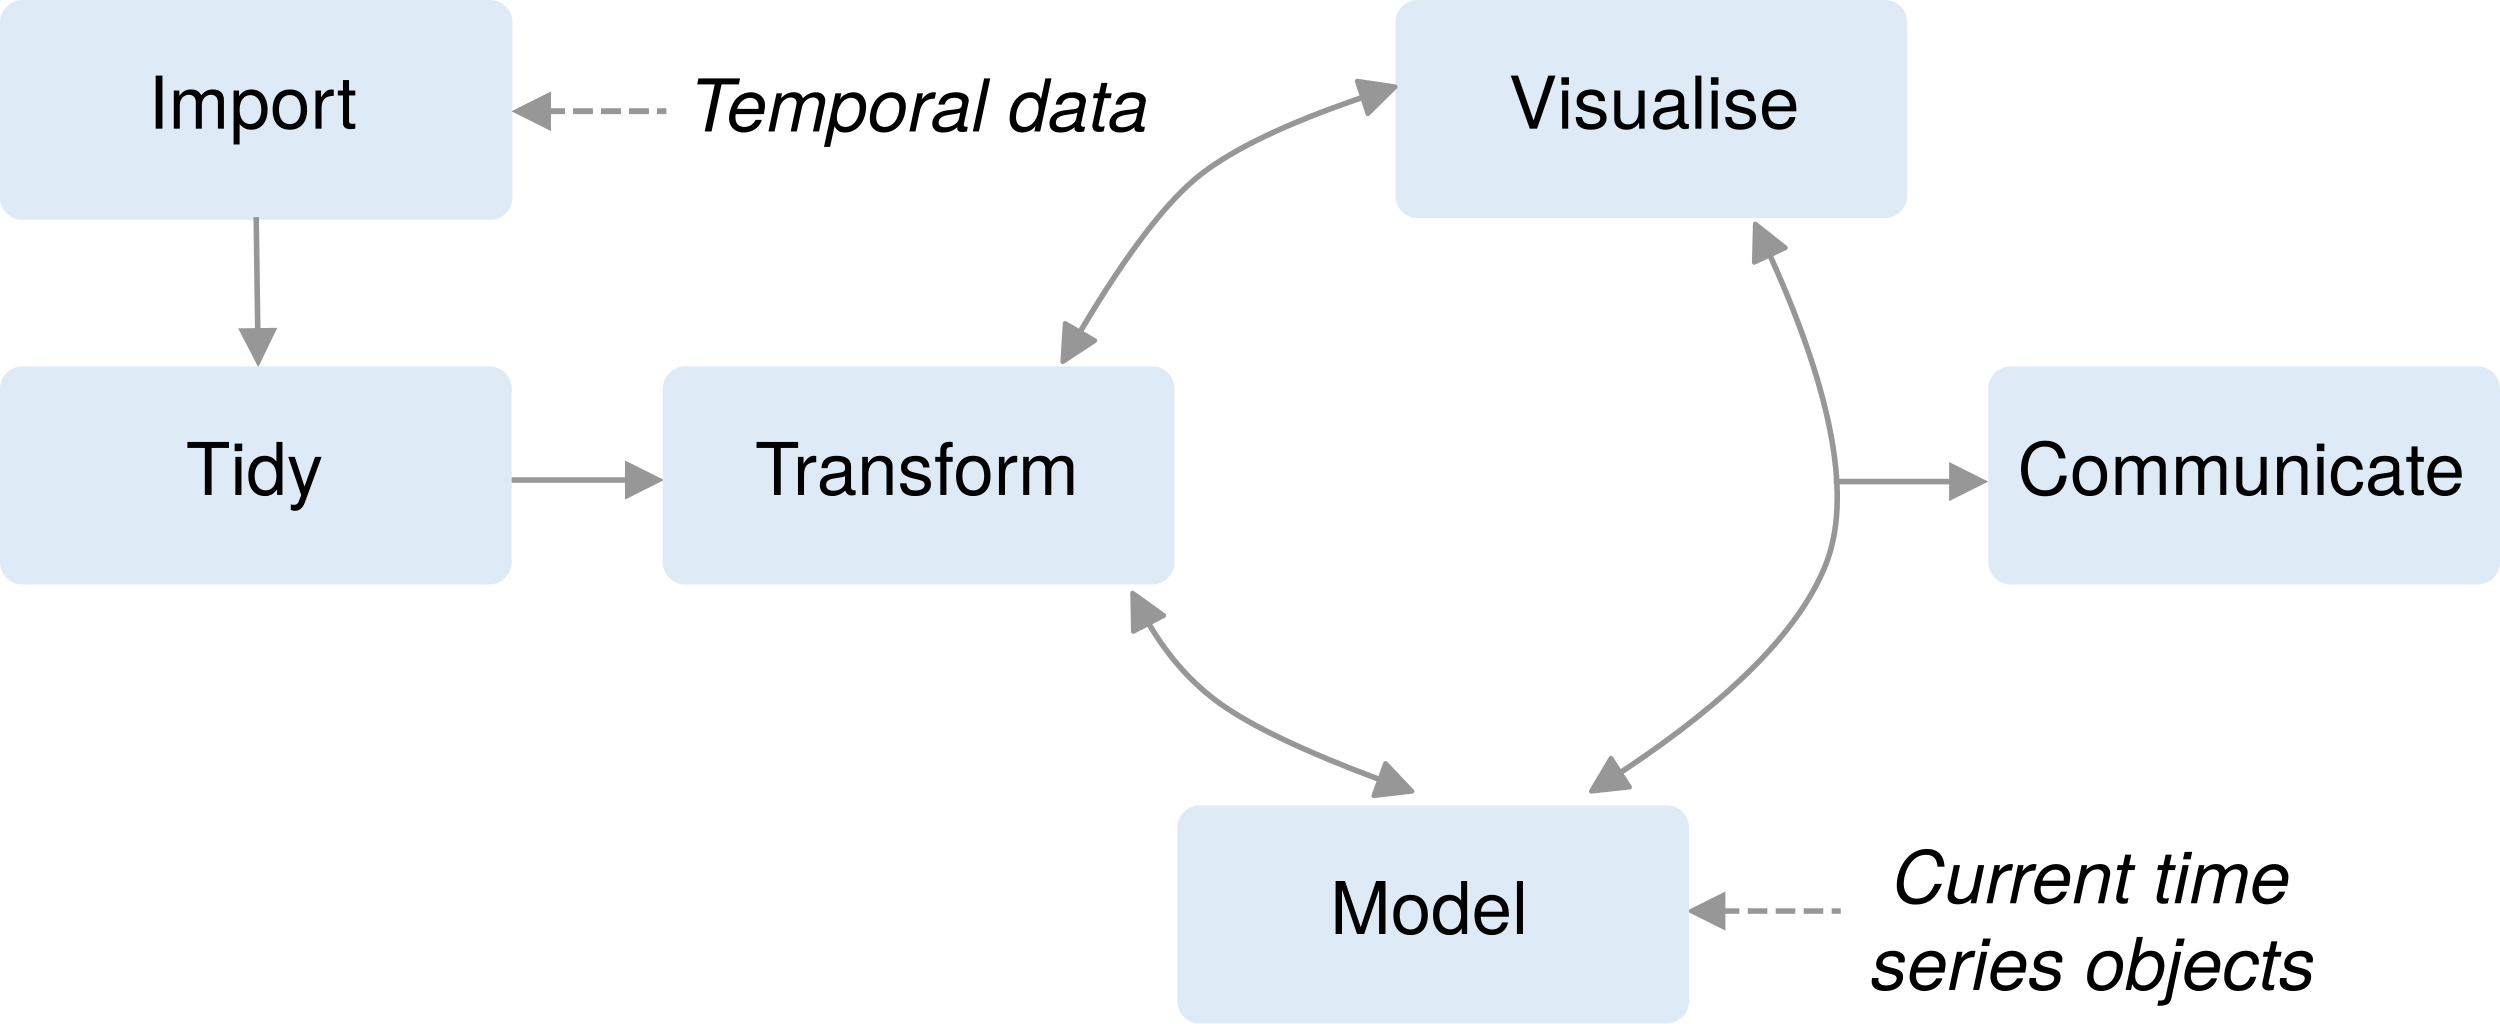
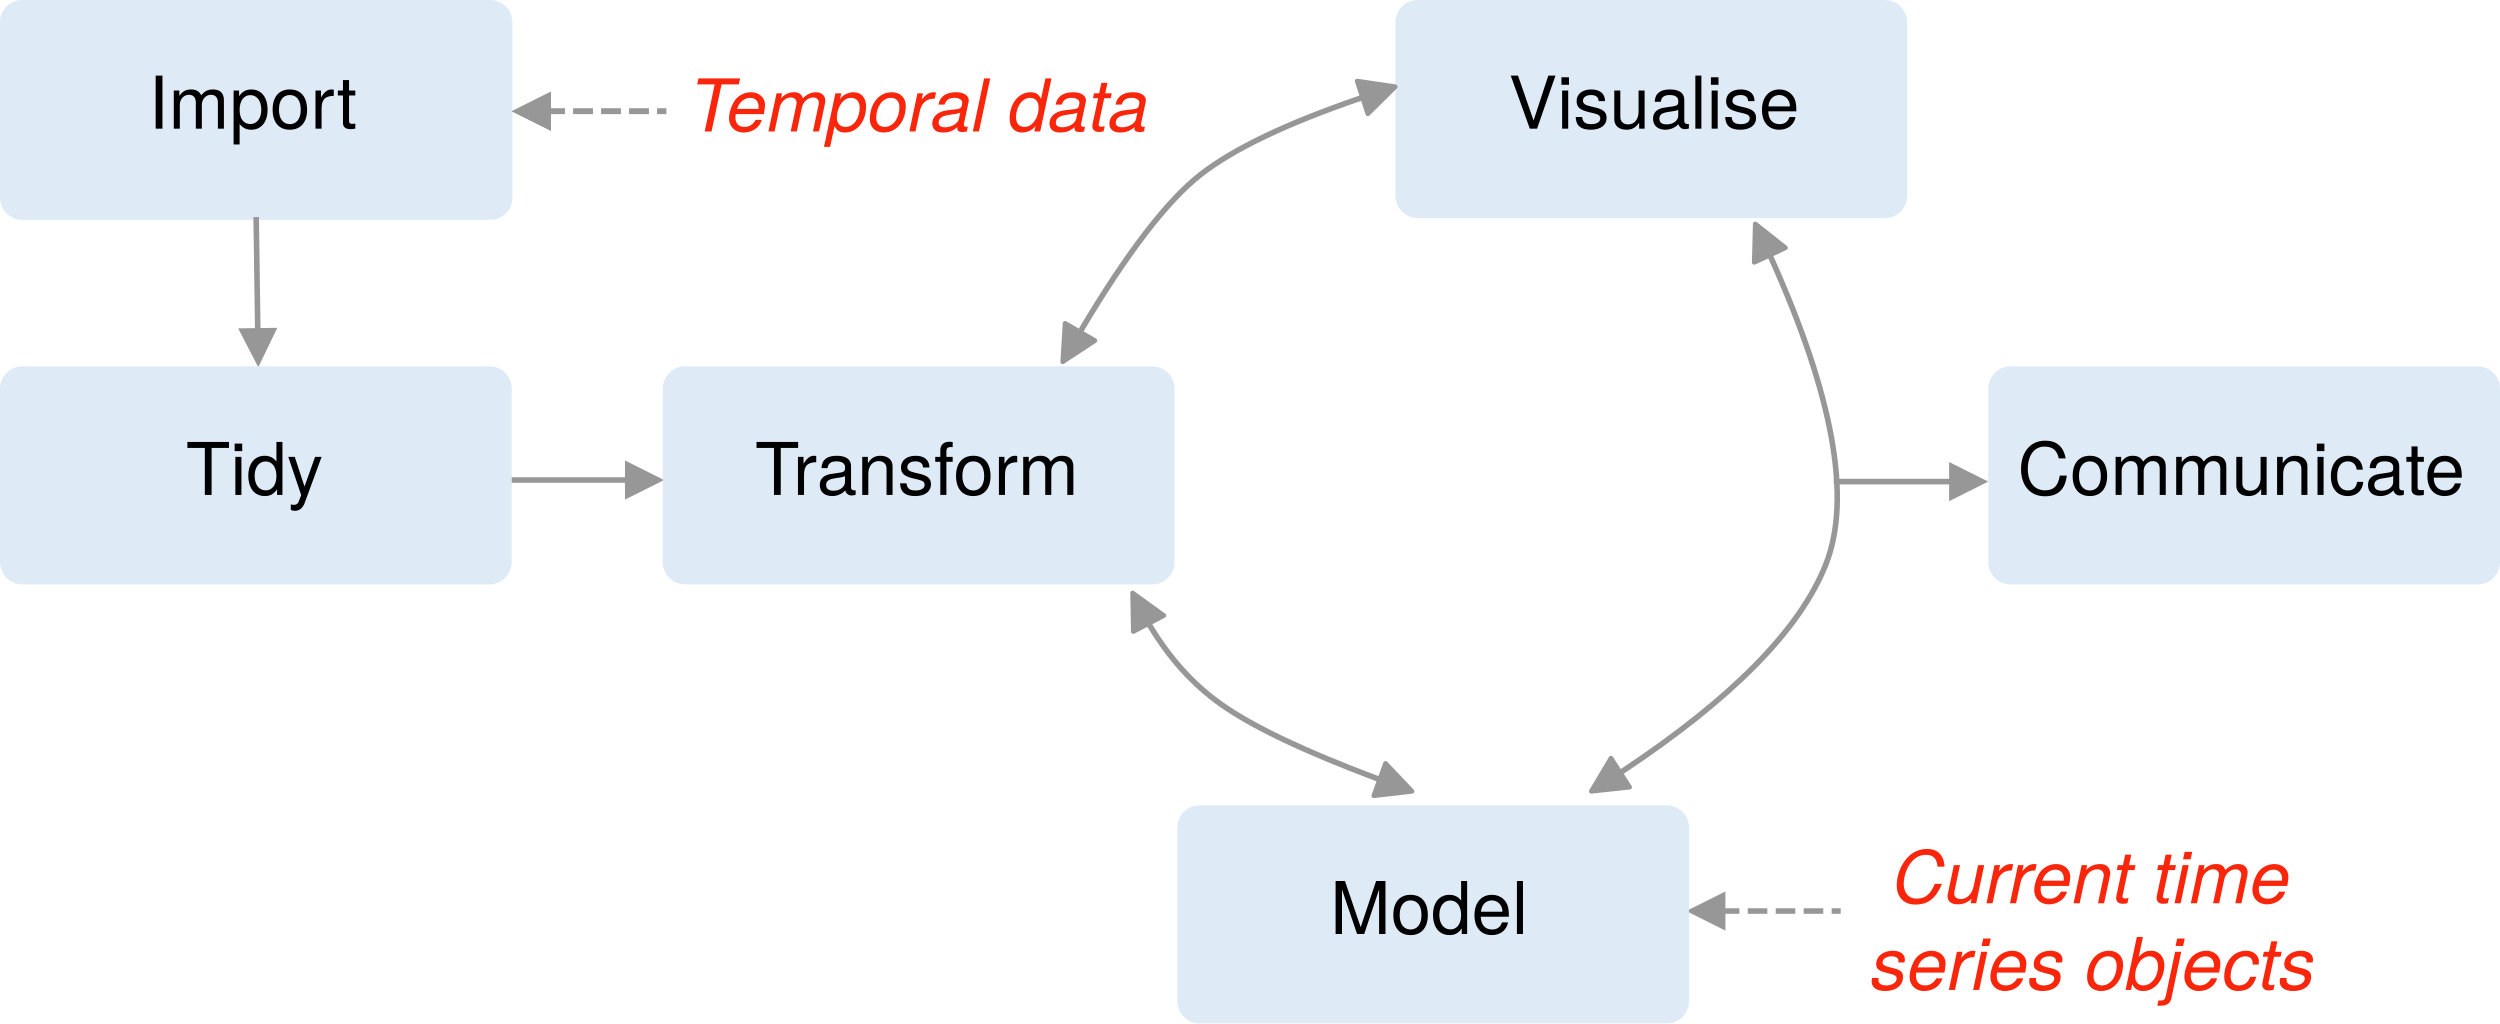
<svg xmlns="http://www.w3.org/2000/svg" width="894px" height="366px" viewBox="0 0 894 366" version="1.1">
  <g id="Page-1" stroke="none" stroke-width="1" fill="none" fill-rule="evenodd">
    <g id="r4ds">
      <g id="chart-copy">
        <rect id="Rectangle" fill="#DEEBF7" x="0" y="0" width="183.247" height="78.636" rx="8" />
        <text id="Import" font-family="HelveticaNeue, Helvetica Neue" font-size="26" font-weight="normal" fill="#000000">
          <tspan x="53.079" y="46">Import</tspan>
        </text>
-         <text id="Temporal-data" font-family="HelveticaNeue-Italic, Helvetica Neue" font-size="26" font-style="italic" font-weight="normal" fill="#000000">
+         <text id="Temporal-data" font-family="HelveticaNeue-Italic, Helvetica Neue" font-size="26" font-style="italic" font-weight="normal" fill="#F9260B">
          <tspan x="246.509" y="47">Temporal data</tspan>
        </text>
-         <text id="Current-time-series" font-family="HelveticaNeue-Italic, Helvetica Neue" font-size="26" font-style="italic" font-weight="normal" fill="#000000">
+         <text id="Current-time-series" font-family="HelveticaNeue-Italic, Helvetica Neue" font-size="26" font-style="italic" font-weight="normal" fill="#F9260B">
          <tspan x="676.636" y="323">Current time </tspan>
          <tspan x="668.966" y="354">series objects</tspan>
        </text>
        <path id="Line" d="M91.162,117.338 L90.624,78.65 L90.61,77.65 L92.61,77.623 L92.624,78.622 L93.162,117.31 L99.161,117.227 L92.357,131.323 L85.163,117.421 L91.162,117.338 Z" fill="#979797" fill-rule="nonzero" />
        <path id="Line" d="M223.489,172.66 L183.247,172.66 L182.247,172.66 L182.247,170.66 L183.247,170.66 L223.489,170.66 L223.489,164.66 L237.489,171.66 L223.489,178.66 L223.489,172.66 Z" fill="#979797" fill-rule="nonzero" />
        <path id="Line" d="M197,38.786 L201,38.786 L202,38.786 L202,40.786 L201,40.786 L197,40.786 L197,46.786 L183,39.786 L197,32.786 L197,38.786 Z M206,40.786 L205,40.786 L205,38.786 L206,38.786 L211,38.786 L212,38.786 L212,40.786 L211,40.786 L206,40.786 Z M216,40.786 L215,40.786 L215,38.786 L216,38.786 L221,38.786 L222,38.786 L222,40.786 L221,40.786 L216,40.786 Z M226,40.786 L225,40.786 L225,38.786 L226,38.786 L231,38.786 L232,38.786 L232,40.786 L231,40.786 L226,40.786 Z M236,40.786 L235,40.786 L235,38.786 L236,38.786 L237.241,38.786 L238.241,38.786 L238.241,40.786 L237.241,40.786 L236,40.786 Z" fill="#979797" fill-rule="nonzero" />
        <path id="Line" d="M197,38.786 L201,38.786 L202,38.786 L202,40.786 L201,40.786 L197,40.786 L197,46.786 L183,39.786 L197,32.786 L197,38.786 Z M206,40.786 L205,40.786 L205,38.786 L206,38.786 L211,38.786 L212,38.786 L212,40.786 L211,40.786 L206,40.786 Z M216,40.786 L215,40.786 L215,38.786 L216,38.786 L221,38.786 L222,38.786 L222,40.786 L221,40.786 L216,40.786 Z M226,40.786 L225,40.786 L225,38.786 L226,38.786 L231,38.786 L232,38.786 L232,40.786 L231,40.786 L226,40.786 Z M236,40.786 L235,40.786 L235,38.786 L236,38.786 L237.241,38.786 L238.241,38.786 L238.241,40.786 L237.241,40.786 L236,40.786 Z" fill="#979797" fill-rule="nonzero" />
        <path id="Line" d="M617,324.786 L621,324.786 L622,324.786 L622,326.786 L621,326.786 L617,326.786 L617,332.786 L603,325.786 L617,318.786 L617,324.786 Z M626,326.786 L625,326.786 L625,324.786 L626,324.786 L631,324.786 L632,324.786 L632,326.786 L631,326.786 L626,326.786 Z M636,326.786 L635,326.786 L635,324.786 L636,324.786 L641,324.786 L642,324.786 L642,326.786 L641,326.786 L636,326.786 Z M646,326.786 L645,326.786 L645,324.786 L646,324.786 L651,324.786 L652,324.786 L652,326.786 L651,326.786 L646,326.786 Z M656,326.786 L655,326.786 L655,324.786 L656,324.786 L657.241,324.786 L658.241,324.786 L658.241,326.786 L657.241,326.786 L656,326.786 Z" fill="#979797" fill-rule="nonzero" />
        <path id="Line" d="M697,173.214 L656.759,173.214 L655.759,173.214 L655.759,171.214 L656.759,171.214 L697,171.214 L697,165.214 L711,172.214 L697,179.214 L697,173.214 Z" fill="#979797" fill-rule="nonzero" />
      </g>
      <g id="chart-copy" transform="translate(0, 131)">
        <rect id="Rectangle" fill="#DEEBF7" x="0" y="0" width="183" height="78" rx="8" />
        <text id="Tidy" font-family="HelveticaNeue, Helvetica Neue" font-size="26" font-weight="normal" fill="#000000">
          <tspan x="66.466" y="46">Tidy</tspan>
        </text>
      </g>
      <g id="chart-copy" transform="translate(237, 131)">
        <rect id="Rectangle" fill="#DEEBF7" x="0" y="0" width="183" height="78" rx="8" />
        <text id="Transform" font-family="HelveticaNeue, Helvetica Neue" font-size="26" font-weight="normal" fill="#000000">
          <tspan x="32.991" y="46">Transform</tspan>
        </text>
      </g>
      <g id="chart-copy" transform="translate(499, 0)">
        <rect id="Rectangle" fill="#DEEBF7" x="0" y="0" width="183" height="78" rx="8" />
        <text id="Visualise" font-family="HelveticaNeue, Helvetica Neue" font-size="26" font-weight="normal" fill="#000000">
          <tspan x="40.466" y="46">Visualise</tspan>
        </text>
      </g>
      <g id="chart-copy" transform="translate(711, 131)">
        <rect id="Rectangle" fill="#DEEBF7" x="0" y="0" width="183" height="78" rx="8" />
        <text id="Communicate" font-family="HelveticaNeue, Helvetica Neue" font-size="26" font-weight="normal" fill="#000000">
          <tspan x="10.473" y="46">Communicate</tspan>
        </text>
      </g>
      <g id="chart-copy" transform="translate(421, 288)">
        <rect id="Rectangle" fill="#DEEBF7" x="0" y="0" width="183" height="78" rx="8" />
        <text id="Model" font-family="HelveticaNeue, Helvetica Neue" font-size="26" font-weight="normal" fill="#000000">
          <tspan x="54.662" y="46">Model</tspan>
        </text>
      </g>
      <path id="Line-3" d="M634.149,91.561 C656.663,141.514 663.263,178.374 653.842,202.21 C644.561,225.692 620.16,250.496 580.658,276.684 L583.457,281.041 C583.706,281.43 583.593,281.946 583.205,282.195 C583.096,282.266 582.972,282.309 582.844,282.323 L569.138,283.799 C568.679,283.849 568.268,283.517 568.218,283.058 C568.199,282.879 568.238,282.698 568.331,282.542 L575.373,270.692 C575.609,270.296 576.121,270.165 576.517,270.401 C576.629,270.467 576.723,270.558 576.794,270.667 L579.577,275.001 C618.754,249.024 642.883,224.495 651.982,201.474 C661.151,178.276 654.639,141.898 632.337,92.408 L627.671,94.589 C627.553,94.644 627.425,94.67 627.295,94.667 C626.834,94.655 626.47,94.271 626.482,93.81 L626.847,80.03 C626.851,79.849 626.915,79.675 627.027,79.534 C627.313,79.172 627.839,79.111 628.2,79.397 L639.005,87.957 C639.107,88.038 639.189,88.141 639.243,88.258 C639.439,88.676 639.258,89.173 638.84,89.368 L634.149,91.561 Z" fill="#979797" fill-rule="nonzero" />
      <path id="Line-4" d="M412.063,223.228 C419.005,234.787 427.365,244.033 437.143,250.976 C448.352,258.934 466.951,267.794 492.919,277.533 L494.68,272.688 C494.837,272.255 495.317,272.031 495.75,272.189 C495.872,272.233 495.982,272.305 496.071,272.399 L505.552,282.406 C505.869,282.741 505.855,283.269 505.52,283.586 C505.389,283.711 505.221,283.789 505.042,283.81 L491.348,285.391 C490.89,285.444 490.475,285.115 490.422,284.657 C490.408,284.528 490.423,284.398 490.467,284.276 L492.235,279.413 C466.109,269.615 447.367,260.687 435.986,252.607 C425.946,245.479 417.38,235.992 410.287,224.156 L405.661,226.574 C405.546,226.634 405.418,226.666 405.289,226.669 C404.828,226.677 404.447,226.31 404.439,225.849 L404.192,212.066 C404.189,211.885 404.244,211.708 404.35,211.562 C404.62,211.188 405.142,211.104 405.516,211.374 L416.69,219.446 C416.795,219.522 416.881,219.621 416.941,219.736 C417.155,220.145 416.997,220.649 416.588,220.863 L412.063,223.228 Z" fill="#979797" fill-rule="nonzero" />
      <path id="Line-2" d="M385.774,117.49 C402.339,89.663 416.659,71.034 428.782,61.582 C440.667,52.316 459.775,43.187 486.125,34.169 L484.517,29.246 C484.374,28.808 484.613,28.336 485.051,28.193 C485.175,28.153 485.306,28.142 485.434,28.161 L499.068,30.192 C499.525,30.26 499.839,30.685 499.771,31.141 C499.745,31.32 499.661,31.485 499.532,31.612 L489.727,41.301 C489.399,41.625 488.87,41.622 488.546,41.294 C488.455,41.202 488.386,41.089 488.346,40.966 L486.746,36.07 C460.602,45.02 441.685,54.059 430.012,63.16 C418.133,72.421 403.948,90.873 387.505,118.493 L391.964,121.077 C392.076,121.142 392.171,121.232 392.243,121.341 C392.496,121.726 392.389,122.244 392.004,122.497 L380.488,130.074 C380.337,130.173 380.158,130.221 379.977,130.209 C379.517,130.181 379.167,129.785 379.195,129.325 L380.044,115.566 C380.052,115.436 380.09,115.311 380.155,115.198 C380.386,114.799 380.897,114.663 381.296,114.895 L385.774,117.49 Z" fill="#979797" fill-rule="nonzero" />
    </g>
  </g>
</svg>
